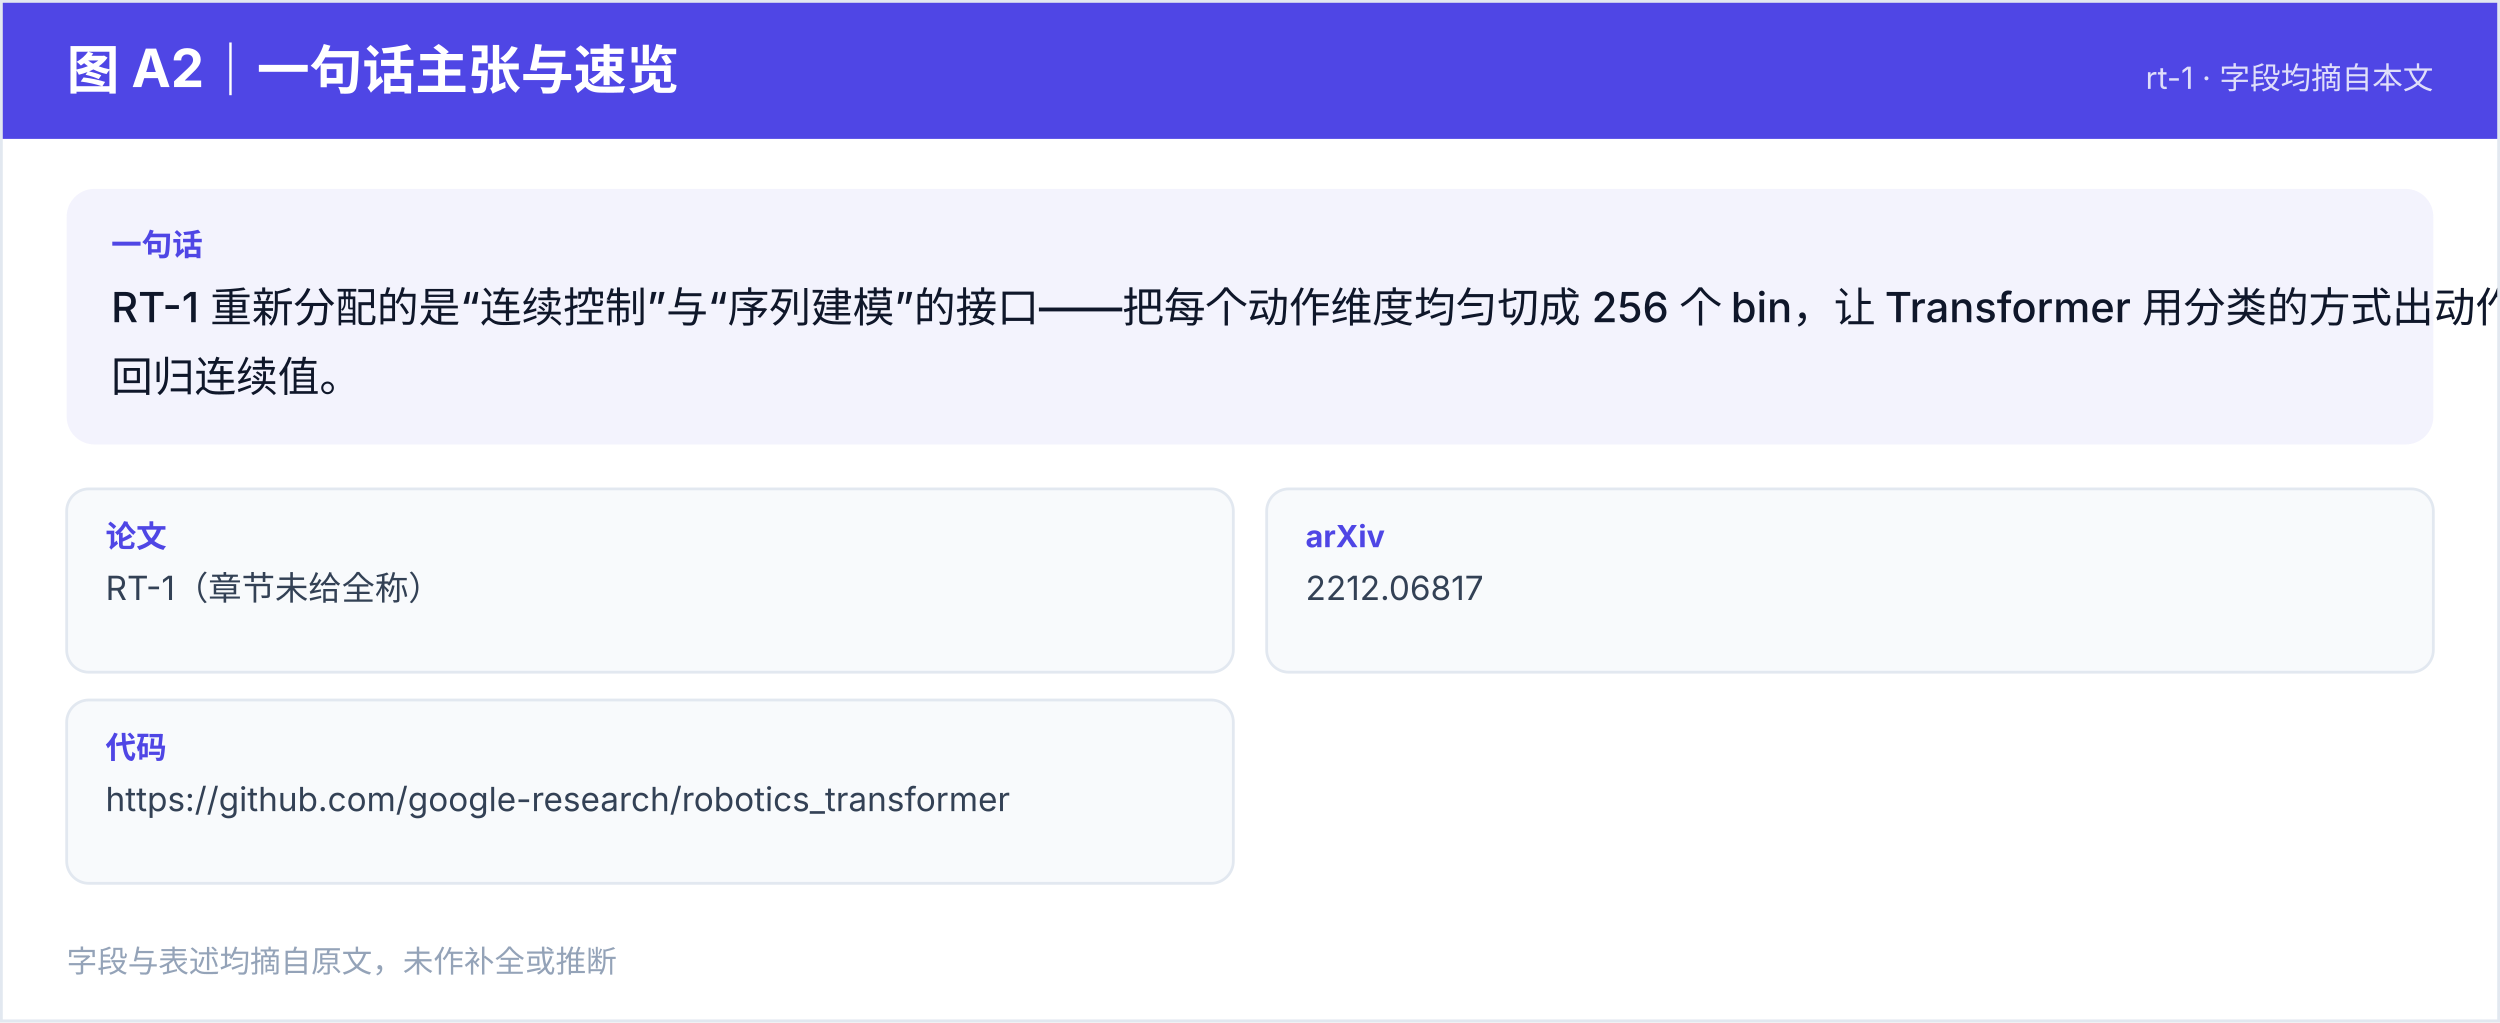
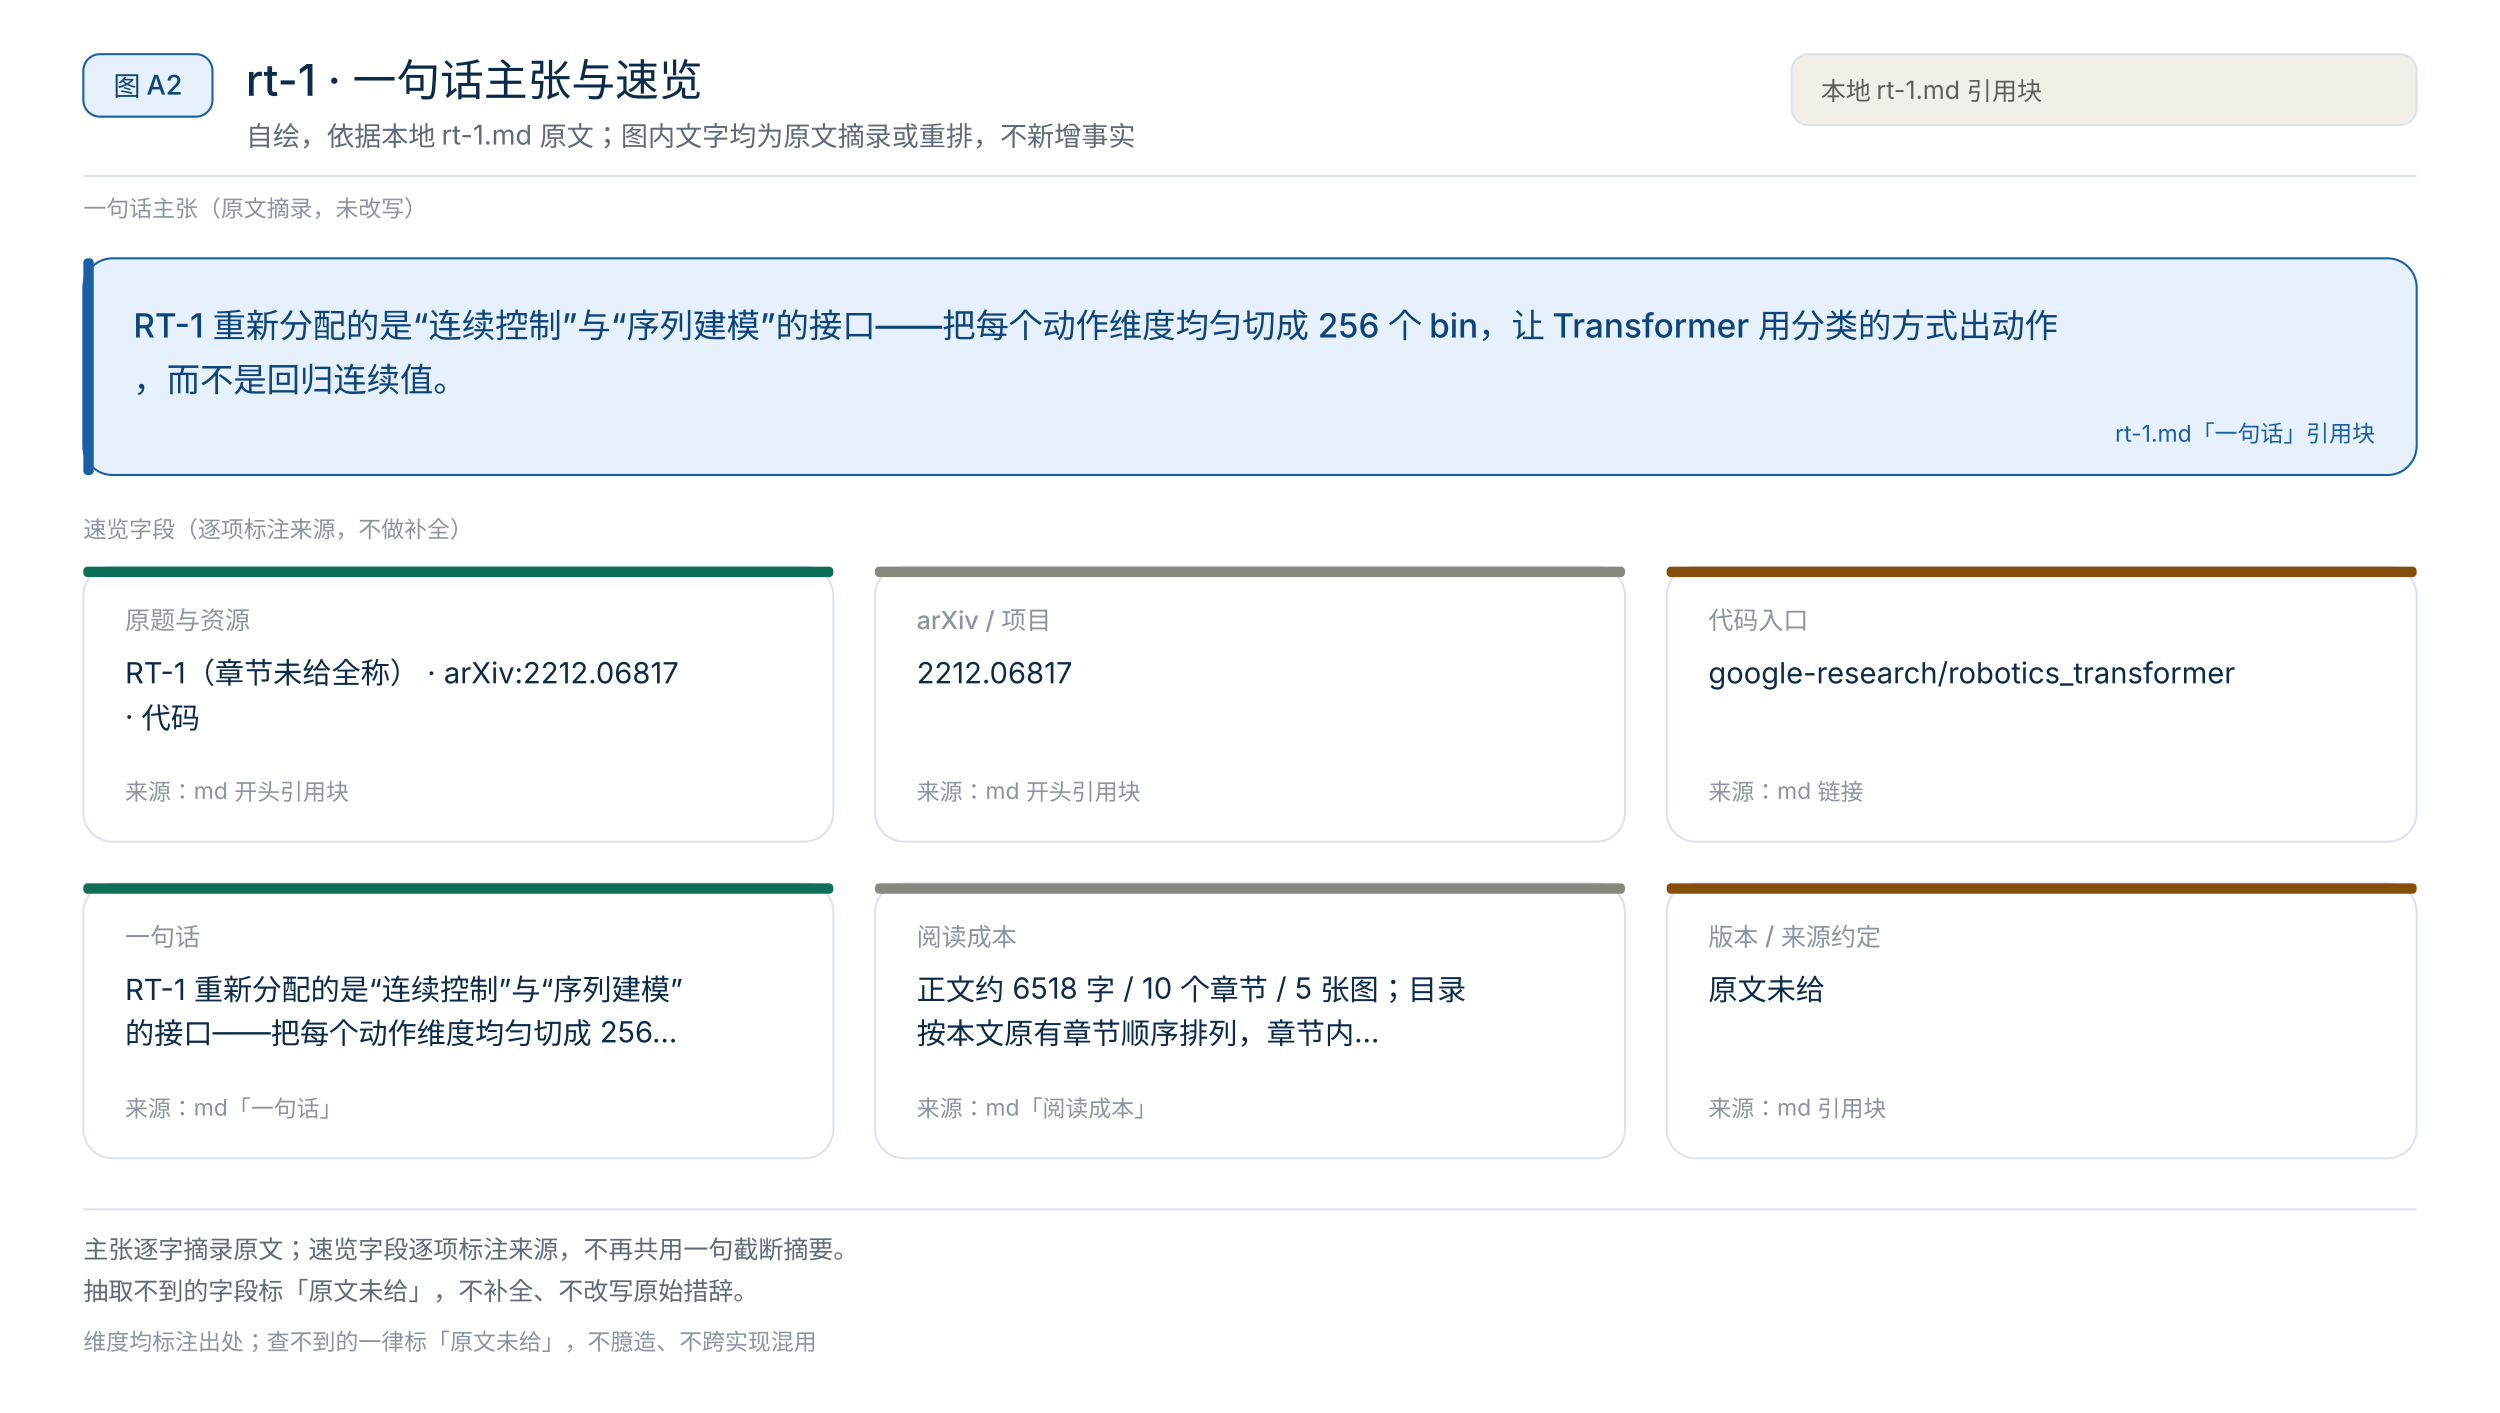
- <svg xmlns="http://www.w3.org/2000/svg" viewBox="0 0 900 368" width="900" height="368" font-family="PingFang SC, -apple-system, BlinkMacSystemFont, Microsoft YaHei, sans-serif">
-   <rect width="900" height="368" fill="#ffffff" />
-   <rect x="0" y="0" width="900" height="50" fill="#4f46e5" />
-   <text x="24" y="32" font-size="19" fill="#ffffff" font-weight="700" text-anchor="start">图 A2｜一句话主张与速览</text>
-   <text x="876" y="32" font-size="11" fill="#ffffff" font-weight="400" text-anchor="end" opacity="0.82">rt-1 · 字段均摘自本文</text>
-   <rect x="24" y="68" width="852" height="92" rx="10" fill="#4f46e5" opacity="0.07" />
-   <text x="40" y="92" font-size="11" fill="#4f46e5" font-weight="700" text-anchor="start">一句话</text>
-   <text x="40" y="116" font-size="15" fill="#0f172a" font-weight="500" text-anchor="start">RT-1 重新分配的是“连续控制”与“序列建模”的接口——把每个动作维度均匀切成 256 个 bin，让 Transformer 用分类的方式出动作，而不是</text>
-   <text x="40" y="141" font-size="15" fill="#0f172a" font-weight="500" text-anchor="start">回归连续值。</text>
-   <rect x="24" y="176" width="420" height="66" rx="8" fill="#f8fafc" stroke="#e2e8f0" />
-   <text x="38" y="197" font-size="11" fill="#4f46e5" font-weight="700" text-anchor="start">论文</text>
-   <text x="38" y="216" font-size="12" fill="#334155" font-weight="400" text-anchor="start">RT-1（章节未给全称）</text>
-   <rect x="456" y="176" width="420" height="66" rx="8" fill="#f8fafc" stroke="#e2e8f0" />
-   <text x="470" y="197" font-size="11" fill="#4f46e5" font-weight="700" text-anchor="start">arXiv</text>
-   <text x="470" y="216" font-size="12" fill="#334155" font-weight="400" text-anchor="start">2212.06817</text>
-   <rect x="24" y="252" width="420" height="66" rx="8" fill="#f8fafc" stroke="#e2e8f0" />
-   <text x="38" y="273" font-size="11" fill="#4f46e5" font-weight="700" text-anchor="start">代码</text>
-   <text x="38" y="292" font-size="12" fill="#334155" font-weight="400" text-anchor="start">https://github.com/google-research/robotics_transformer</text>
-   <text x="24" y="350" font-size="11" fill="#94a3b8" font-weight="400" text-anchor="start">字段与表述均摘自原文，未作补全或推断</text>
-   <rect x="0.5" y="0.5" width="899" height="367" fill="none" stroke="#e2e8f0" />
+ <svg xmlns="http://www.w3.org/2000/svg" width="1200" height="678" viewBox="0 0 1200 678" role="img">
+   <defs>
+     <marker id="arrow" viewBox="0 0 10 10" refX="8" refY="5" markerWidth="6" markerHeight="6" orient="auto-start-reverse">
+       <path d="M2 1L8 5L2 9" fill="none" stroke="#185FA5" stroke-width="1.6" stroke-linecap="round" stroke-linejoin="round" />
+     </marker>
+   </defs>
+   <rect x="0" y="0" width="1200" height="678" rx="0" fill="#FFFFFF" stroke="#FFFFFF" stroke-width="1" />
+   <text x="118" y="46" font-family="-apple-system,BlinkMacSystemFont,'PingFang SC','Microsoft YaHei',sans-serif" font-size="21" font-weight="500" fill="#0C2B4A" text-anchor="start">rt-1 · 一句话主张与速览</text>
+   <text x="118" y="70" font-family="-apple-system,BlinkMacSystemFont,'PingFang SC','Microsoft YaHei',sans-serif" font-size="13" font-weight="400" fill="#5F6B7A" text-anchor="start">自绘，依据本地 rt-1.md 原文；图内文字均为原文摘录或重排，不新增事实</text>
+   <rect x="40" y="84" width="1120" height="1" rx="0" fill="#DDE3EC" stroke="#DDE3EC" stroke-width="0" />
+   <rect x="860" y="26" width="300" height="34" rx="8" fill="#F1EFE8" stroke="#DDE3EC" stroke-width="1" />
+   <text x="874" y="48" font-family="-apple-system,BlinkMacSystemFont,'PingFang SC','Microsoft YaHei',sans-serif" font-size="12" font-weight="400" fill="#5F5E5A" text-anchor="start">本地 rt-1.md 引用块</text>
+   <rect x="40" y="26" width="62" height="30" rx="8" fill="#E6F1FB" stroke="#185FA5" stroke-width="1" />
+   <text x="71" y="46" font-family="-apple-system,BlinkMacSystemFont,'PingFang SC','Microsoft YaHei',sans-serif" font-size="13" font-weight="500" fill="#0C447C" text-anchor="middle">图 A2</text>
+   <text x="40" y="104" font-family="-apple-system,BlinkMacSystemFont,'PingFang SC','Microsoft YaHei',sans-serif" font-size="11" font-weight="400" fill="#8A94A3" text-anchor="start">一句话主张（原文摘录，未改写）</text>
+   <rect x="40" y="124" width="1120" height="104" rx="14" fill="#E6F1FB" stroke="#185FA5" stroke-width="1" />
+   <rect x="40" y="124" width="5" height="104" rx="2" fill="#185FA5" stroke="#185FA5" stroke-width="0" />
+   <text x="64" y="162" font-family="-apple-system,BlinkMacSystemFont,'PingFang SC','Microsoft YaHei',sans-serif" font-size="16" font-weight="500" fill="#0C447C" text-anchor="start">RT-1 重新分配的是“连续控制”与“序列建模”的接口——把每个动作维度均匀切成 256 个 bin，让 Transformer 用分类的方式出动作</text>
+   <text x="64" y="188" font-family="-apple-system,BlinkMacSystemFont,'PingFang SC','Microsoft YaHei',sans-serif" font-size="16" font-weight="500" fill="#0C447C" text-anchor="start">，而不是回归连续值。</text>
+   <text x="1140" y="212" font-family="-apple-system,BlinkMacSystemFont,'PingFang SC','Microsoft YaHei',sans-serif" font-size="11" font-weight="400" fill="#185FA5" text-anchor="end">rt-1.md「一句话」引用块</text>
+   <text x="40" y="258" font-family="-apple-system,BlinkMacSystemFont,'PingFang SC','Microsoft YaHei',sans-serif" font-size="11" font-weight="400" fill="#8A94A3" text-anchor="start">速览字段（逐项标注来源，不做补全）</text>
+   <rect x="40" y="272" width="360" height="132" rx="14" fill="#FFFFFF" stroke="#DDE3EC" stroke-width="1" />
+   <rect x="40" y="272" width="360" height="5" rx="2" fill="#0F6E56" stroke="#0F6E56" stroke-width="0" />
+   <text x="60" y="302" font-family="-apple-system,BlinkMacSystemFont,'PingFang SC','Microsoft YaHei',sans-serif" font-size="12" font-weight="500" fill="#8A94A3" text-anchor="start">原题与资源</text>
+   <text x="60" y="328" font-family="-apple-system,BlinkMacSystemFont,'PingFang SC','Microsoft YaHei',sans-serif" font-size="14" font-weight="400" fill="#0C2B4A" text-anchor="start">RT-1（章节未给全称） · arXiv:2212.06817 </text>
+   <text x="60" y="349" font-family="-apple-system,BlinkMacSystemFont,'PingFang SC','Microsoft YaHei',sans-serif" font-size="14" font-weight="400" fill="#0C2B4A" text-anchor="start">· 代码</text>
+   <text x="60" y="384" font-family="-apple-system,BlinkMacSystemFont,'PingFang SC','Microsoft YaHei',sans-serif" font-size="11" font-weight="400" fill="#8A94A3" text-anchor="start">来源：md 开头引用块</text>
+   <rect x="420" y="272" width="360" height="132" rx="14" fill="#FFFFFF" stroke="#DDE3EC" stroke-width="1" />
+   <rect x="420" y="272" width="360" height="5" rx="2" fill="#888780" stroke="#888780" stroke-width="0" />
+   <text x="440" y="302" font-family="-apple-system,BlinkMacSystemFont,'PingFang SC','Microsoft YaHei',sans-serif" font-size="12" font-weight="500" fill="#8A94A3" text-anchor="start">arXiv / 项目</text>
+   <text x="440" y="328" font-family="-apple-system,BlinkMacSystemFont,'PingFang SC','Microsoft YaHei',sans-serif" font-size="14" font-weight="400" fill="#0C2B4A" text-anchor="start">2212.06817</text>
+   <text x="440" y="384" font-family="-apple-system,BlinkMacSystemFont,'PingFang SC','Microsoft YaHei',sans-serif" font-size="11" font-weight="400" fill="#8A94A3" text-anchor="start">来源：md 开头引用块</text>
+   <rect x="800" y="272" width="360" height="132" rx="14" fill="#FFFFFF" stroke="#DDE3EC" stroke-width="1" />
+   <rect x="800" y="272" width="360" height="5" rx="2" fill="#854F0B" stroke="#854F0B" stroke-width="0" />
+   <text x="820" y="302" font-family="-apple-system,BlinkMacSystemFont,'PingFang SC','Microsoft YaHei',sans-serif" font-size="12" font-weight="500" fill="#8A94A3" text-anchor="start">代码入口</text>
+   <text x="820" y="328" font-family="-apple-system,BlinkMacSystemFont,'PingFang SC','Microsoft YaHei',sans-serif" font-size="14" font-weight="400" fill="#0C2B4A" text-anchor="start">google-research/robotics_transformer</text>
+   <text x="820" y="384" font-family="-apple-system,BlinkMacSystemFont,'PingFang SC','Microsoft YaHei',sans-serif" font-size="11" font-weight="400" fill="#8A94A3" text-anchor="start">来源：md 链接</text>
+   <rect x="40" y="424" width="360" height="132" rx="14" fill="#FFFFFF" stroke="#DDE3EC" stroke-width="1" />
+   <rect x="40" y="424" width="360" height="5" rx="2" fill="#0F6E56" stroke="#0F6E56" stroke-width="0" />
+   <text x="60" y="454" font-family="-apple-system,BlinkMacSystemFont,'PingFang SC','Microsoft YaHei',sans-serif" font-size="12" font-weight="500" fill="#8A94A3" text-anchor="start">一句话</text>
+   <text x="60" y="480" font-family="-apple-system,BlinkMacSystemFont,'PingFang SC','Microsoft YaHei',sans-serif" font-size="14" font-weight="400" fill="#0C2B4A" text-anchor="start">RT-1 重新分配的是“连续控制”与“序列建模”</text>
+   <text x="60" y="501" font-family="-apple-system,BlinkMacSystemFont,'PingFang SC','Microsoft YaHei',sans-serif" font-size="14" font-weight="400" fill="#0C2B4A" text-anchor="start">的接口——把每个动作维度均匀切成 256…</text>
+   <text x="60" y="536" font-family="-apple-system,BlinkMacSystemFont,'PingFang SC','Microsoft YaHei',sans-serif" font-size="11" font-weight="400" fill="#8A94A3" text-anchor="start">来源：md「一句话」</text>
+   <rect x="420" y="424" width="360" height="132" rx="14" fill="#FFFFFF" stroke="#DDE3EC" stroke-width="1" />
+   <rect x="420" y="424" width="360" height="5" rx="2" fill="#888780" stroke="#888780" stroke-width="0" />
+   <text x="440" y="454" font-family="-apple-system,BlinkMacSystemFont,'PingFang SC','Microsoft YaHei',sans-serif" font-size="12" font-weight="500" fill="#8A94A3" text-anchor="start">阅读成本</text>
+   <text x="440" y="480" font-family="-apple-system,BlinkMacSystemFont,'PingFang SC','Microsoft YaHei',sans-serif" font-size="14" font-weight="400" fill="#0C2B4A" text-anchor="start">正文约 6518 字 / 10 个章节 / 5 张图；目录</text>
+   <text x="440" y="501" font-family="-apple-system,BlinkMacSystemFont,'PingFang SC','Microsoft YaHei',sans-serif" font-size="14" font-weight="400" fill="#0C2B4A" text-anchor="start">按本文原有章节顺序排列，章节内…</text>
+   <text x="440" y="536" font-family="-apple-system,BlinkMacSystemFont,'PingFang SC','Microsoft YaHei',sans-serif" font-size="11" font-weight="400" fill="#8A94A3" text-anchor="start">来源：md「阅读成本」</text>
+   <rect x="800" y="424" width="360" height="132" rx="14" fill="#FFFFFF" stroke="#DDE3EC" stroke-width="1" />
+   <rect x="800" y="424" width="360" height="5" rx="2" fill="#854F0B" stroke="#854F0B" stroke-width="0" />
+   <text x="820" y="454" font-family="-apple-system,BlinkMacSystemFont,'PingFang SC','Microsoft YaHei',sans-serif" font-size="12" font-weight="500" fill="#8A94A3" text-anchor="start">版本 / 来源约定</text>
+   <text x="820" y="480" font-family="-apple-system,BlinkMacSystemFont,'PingFang SC','Microsoft YaHei',sans-serif" font-size="14" font-weight="400" fill="#0C2B4A" text-anchor="start">原文未给</text>
+   <text x="820" y="536" font-family="-apple-system,BlinkMacSystemFont,'PingFang SC','Microsoft YaHei',sans-serif" font-size="11" font-weight="400" fill="#8A94A3" text-anchor="start">来源：md 引用块</text>
+   <rect x="40" y="580" width="1120" height="1" rx="0" fill="#DDE3EC" stroke="#DDE3EC" stroke-width="0" />
+   <text x="40" y="604" font-family="-apple-system,BlinkMacSystemFont,'PingFang SC','Microsoft YaHei',sans-serif" font-size="12" font-weight="400" fill="#5F6B7A" text-anchor="start">主张逐字摘录原文；速览字段逐项标注来源，不再共用一句截断摘要。</text>
+   <text x="40" y="624" font-family="-apple-system,BlinkMacSystemFont,'PingFang SC','Microsoft YaHei',sans-serif" font-size="12" font-weight="400" fill="#5F6B7A" text-anchor="start">抽取不到的字段标「原文未给」，不补全、不改写原始措辞。</text>
+   <text x="40" y="648" font-family="-apple-system,BlinkMacSystemFont,'PingFang SC','Microsoft YaHei',sans-serif" font-size="11" font-weight="400" fill="#8A94A3" text-anchor="start">维度均标注出处；查不到的一律标「原文未给」，不臆造、不跨实现混用</text>
</svg>
